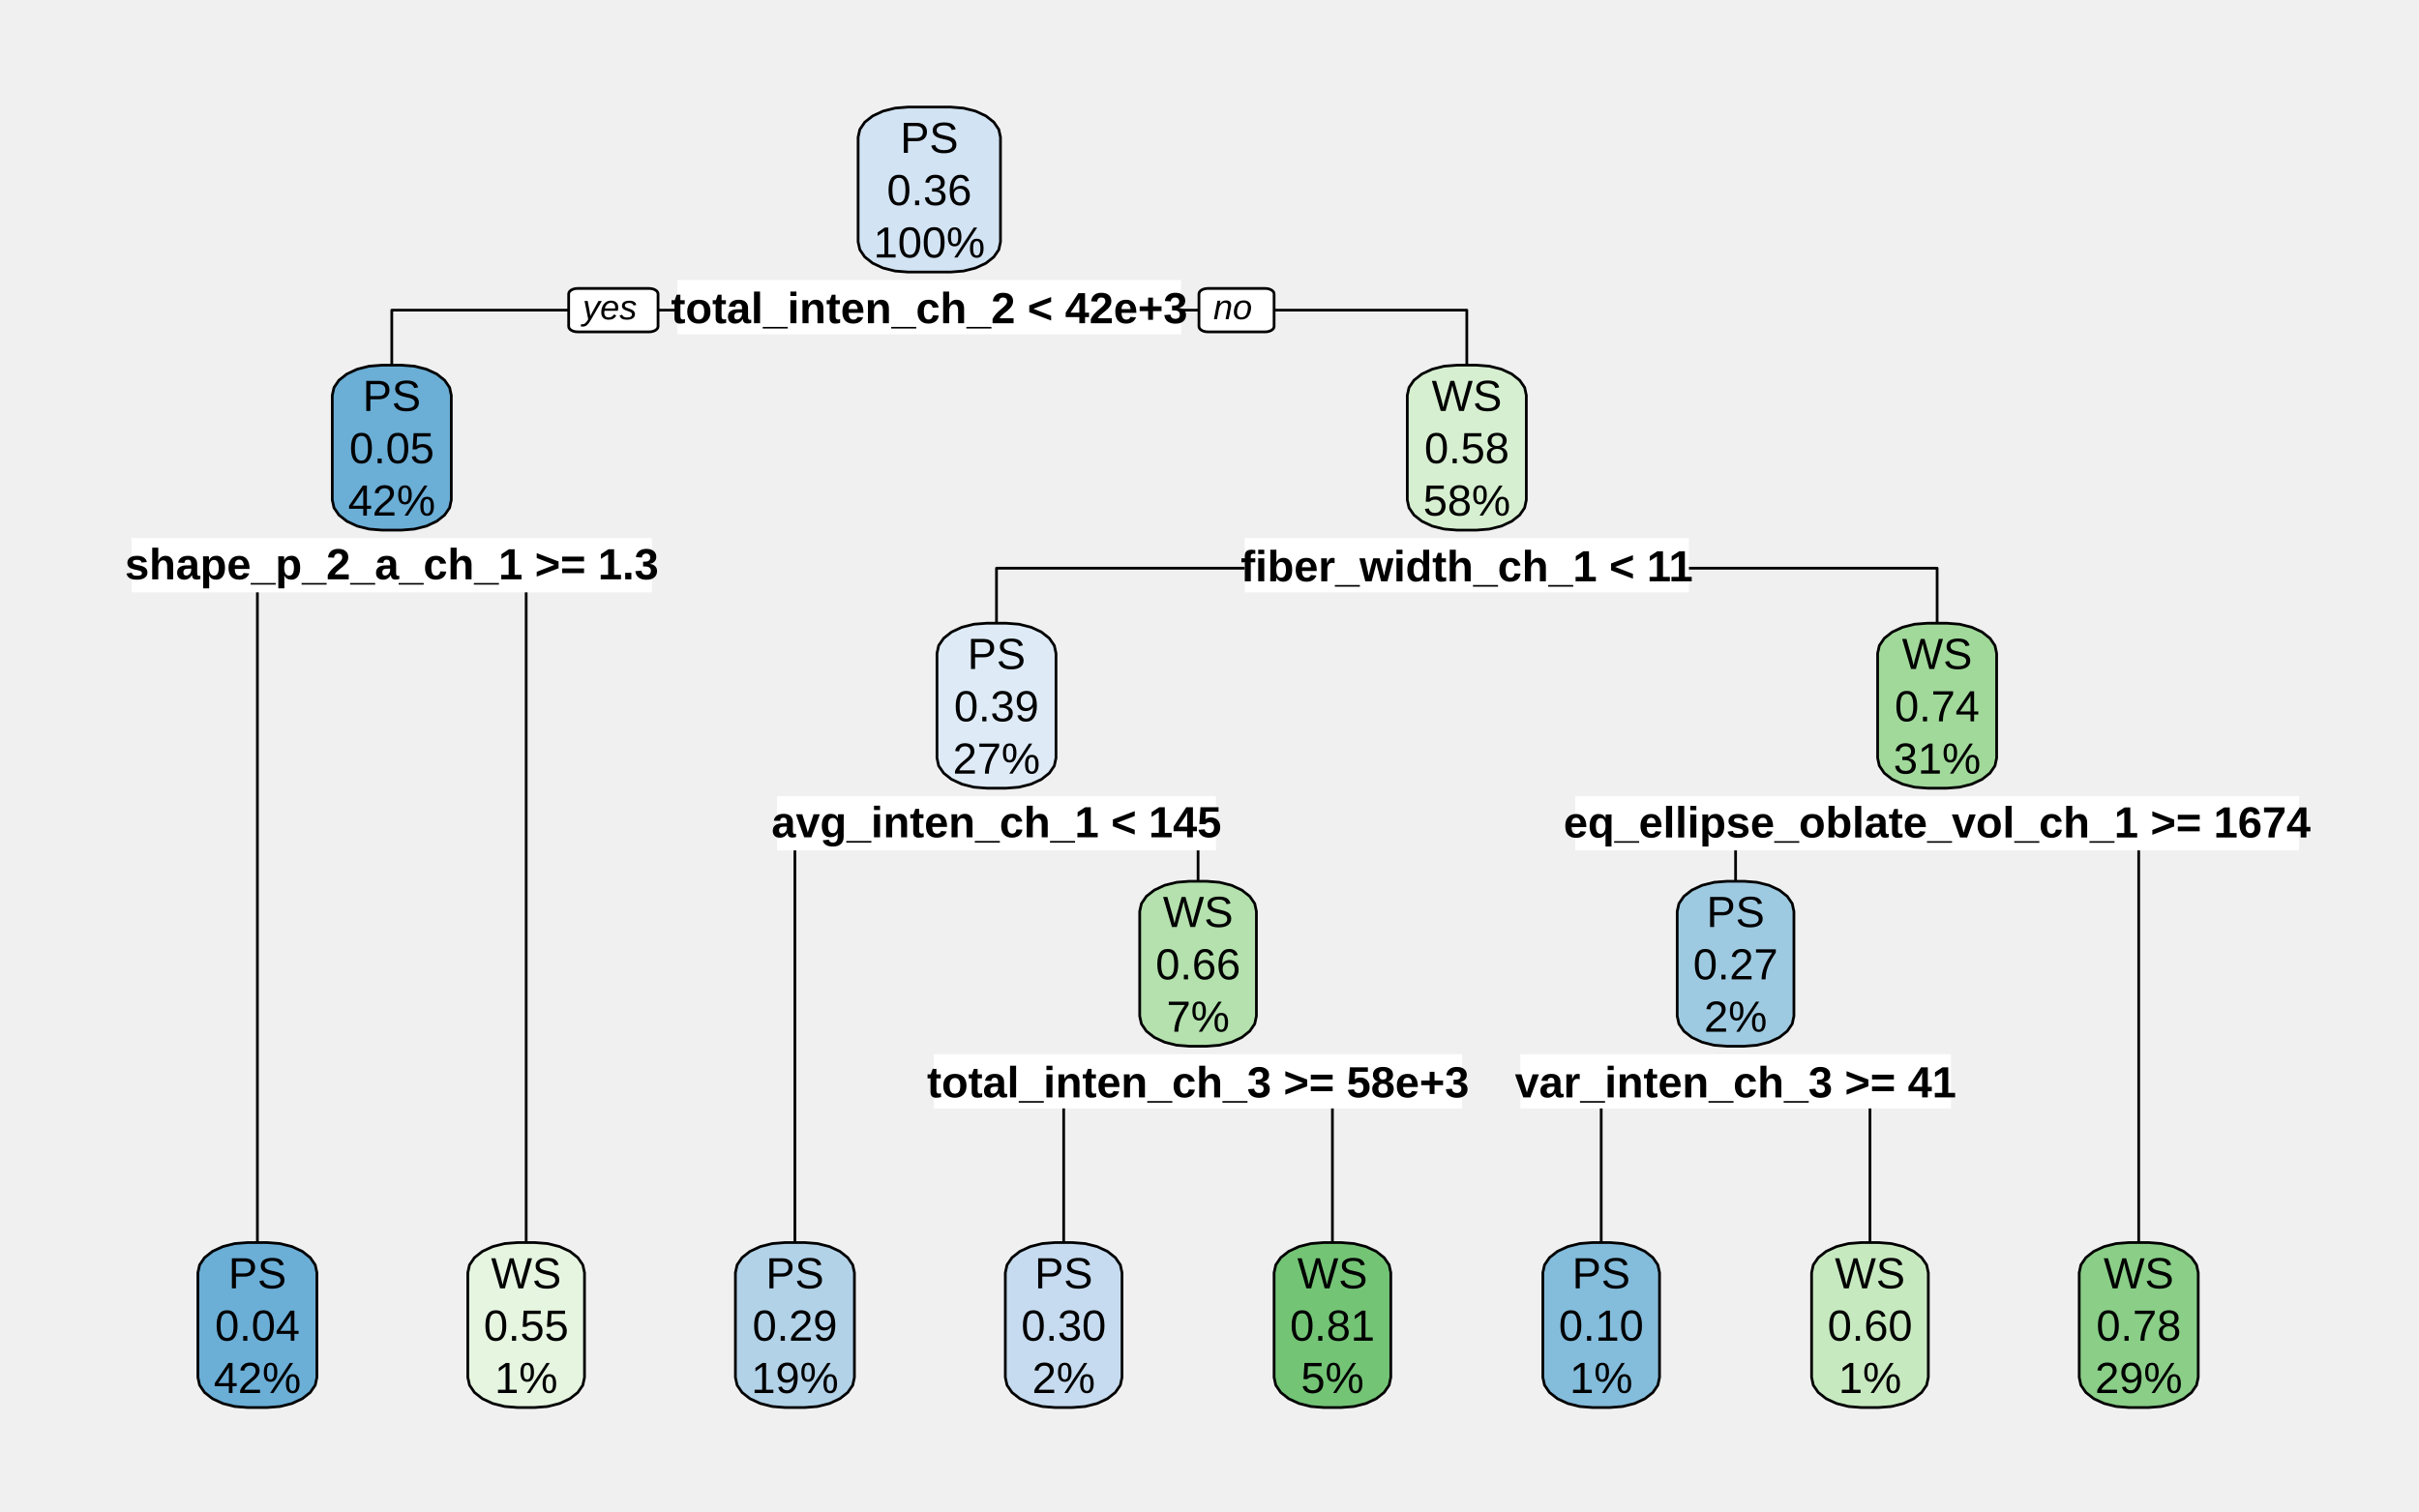
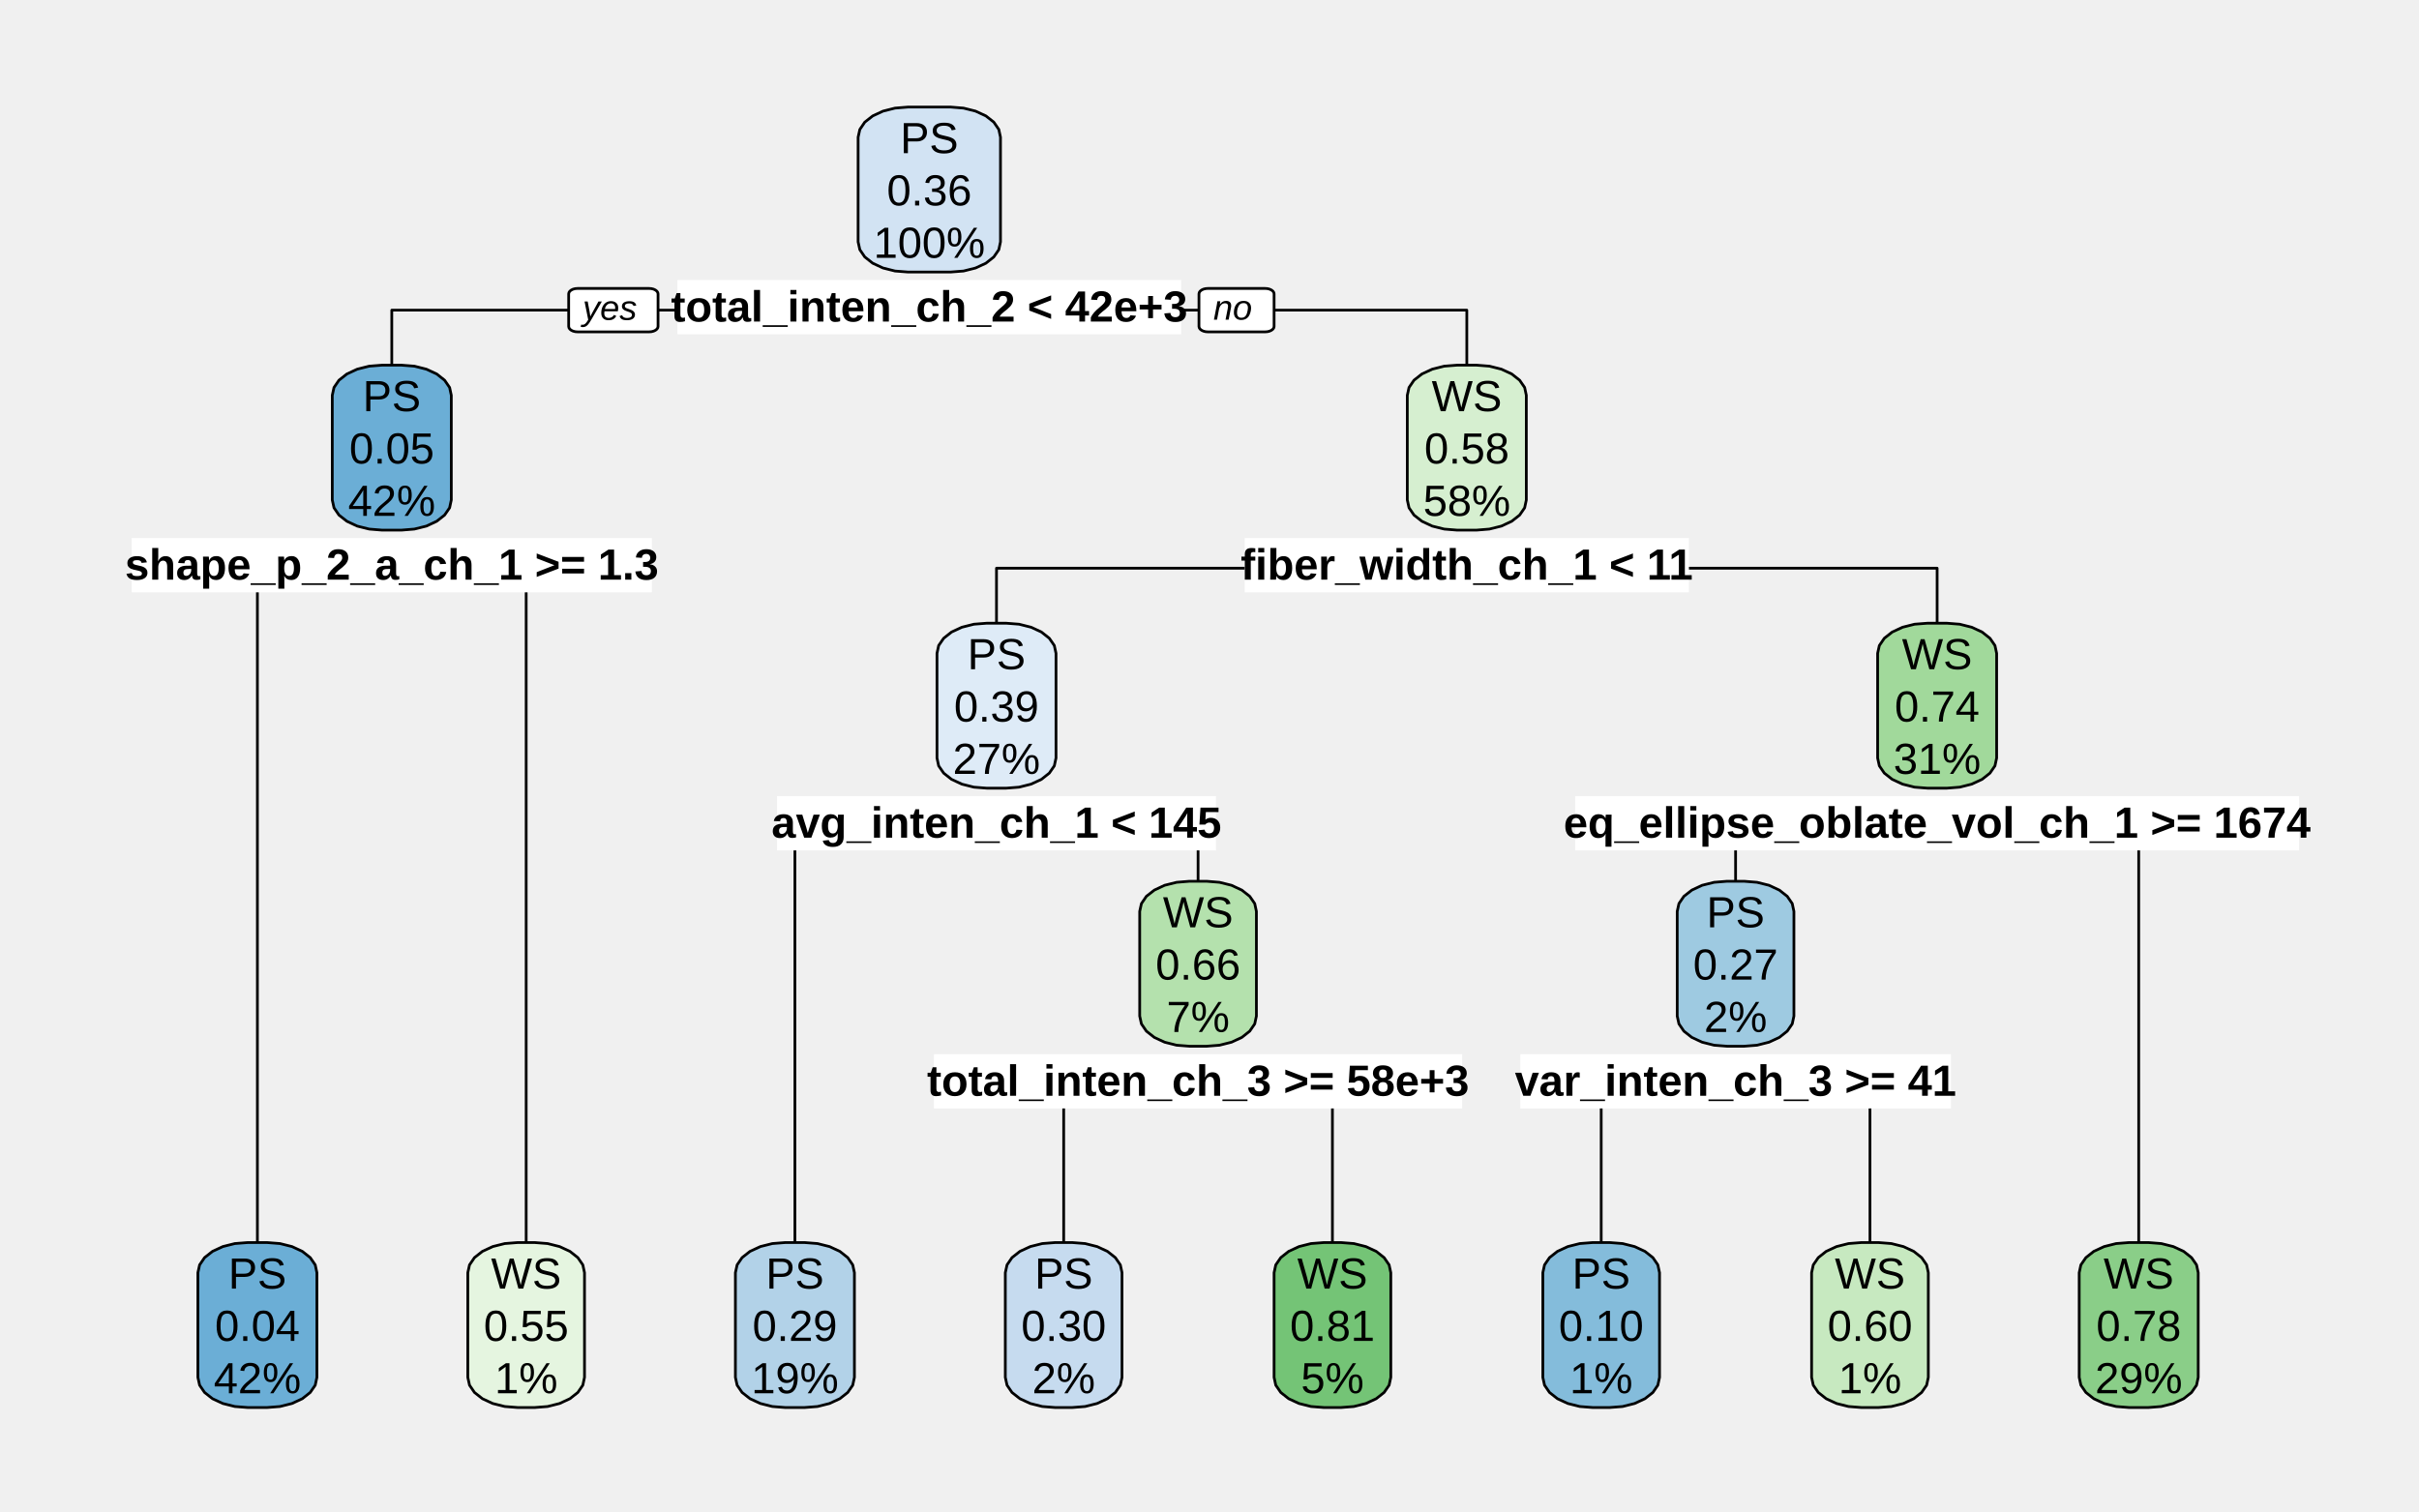
<svg xmlns="http://www.w3.org/2000/svg" class="svglite" width="576.00pt" height="360.00pt" viewBox="0 0 576.00 360.00">
  <defs>
    <style type="text/css">
    .svglite line, .svglite polyline, .svglite polygon, .svglite path, .svglite rect, .svglite circle {
      fill: none;
      stroke: #000000;
      stroke-linecap: round;
      stroke-linejoin: round;
      stroke-miterlimit: 10.00;
    }
  </style>
  </defs>
  <rect width="100%" height="100%" style="stroke: none; fill: none;" />
  <defs>
    <clipPath id="cpMC4wMHw1NzYuMDB8MC4wMHwzNjAuMDA=">
      <rect x="0.00" y="0.00" width="576.00" height="360.00" />
    </clipPath>
  </defs>
  <g clip-path="url(#cpMC4wMHw1NzYuMDB8MC4wMHwzNjAuMDA=)">
    <polyline points="93.29,86.97 93.29,73.87 221.28,73.87 " style="stroke-width: 0.65; stroke-linecap: butt;" />
    <polyline points="61.29,295.94 61.29,135.33 93.29,135.33 " style="stroke-width: 0.65; stroke-linecap: butt;" />
    <polyline points="125.29,295.94 125.29,135.33 93.29,135.33 " style="stroke-width: 0.65; stroke-linecap: butt;" />
    <polyline points="349.27,86.97 349.27,73.87 221.28,73.87 " style="stroke-width: 0.65; stroke-linecap: butt;" />
    <polyline points="237.28,148.43 237.28,135.33 349.27,135.33 " style="stroke-width: 0.65; stroke-linecap: butt;" />
    <polyline points="189.28,295.94 189.28,196.79 237.28,196.79 " style="stroke-width: 0.65; stroke-linecap: butt;" />
    <polyline points="285.28,209.89 285.28,196.79 237.28,196.79 " style="stroke-width: 0.65; stroke-linecap: butt;" />
    <polyline points="253.28,295.94 253.28,258.26 285.28,258.26 " style="stroke-width: 0.65; stroke-linecap: butt;" />
    <polyline points="317.27,295.94 317.27,258.26 285.28,258.26 " style="stroke-width: 0.65; stroke-linecap: butt;" />
    <polyline points="461.26,148.43 461.26,135.33 349.27,135.33 " style="stroke-width: 0.65; stroke-linecap: butt;" />
    <polyline points="413.27,209.89 413.27,196.79 461.26,196.79 " style="stroke-width: 0.65; stroke-linecap: butt;" />
    <polyline points="381.27,295.94 381.27,258.26 413.27,258.26 " style="stroke-width: 0.65; stroke-linecap: butt;" />
    <polyline points="445.27,295.94 445.27,258.26 413.27,258.26 " style="stroke-width: 0.65; stroke-linecap: butt;" />
    <polyline points="509.26,295.94 509.26,196.79 461.26,196.79 " style="stroke-width: 0.65; stroke-linecap: butt;" />
    <polygon points="161.30,79.61 161.30,66.69 281.26,66.69 281.26,79.61 161.30,79.61 " style="stroke-width: 0.65; stroke: none; fill: #FFFFFF;" />
    <polygon points="31.36,141.08 31.36,128.15 155.22,128.15 155.22,141.08 31.36,141.08 " style="stroke-width: 0.65; stroke: none; fill: #FFFFFF;" />
    <polygon points="296.38,141.08 296.38,128.15 402.16,128.15 402.16,141.08 296.38,141.08 " style="stroke-width: 0.65; stroke: none; fill: #FFFFFF;" />
    <polygon points="185.02,202.54 185.02,189.61 289.54,189.61 289.54,202.54 185.02,202.54 " style="stroke-width: 0.65; stroke: none; fill: #FFFFFF;" />
    <polygon points="222.38,264.00 222.38,251.08 348.17,251.08 348.17,264.00 222.38,264.00 " style="stroke-width: 0.65; stroke: none; fill: #FFFFFF;" />
    <polygon points="375.08,202.54 375.08,189.61 547.45,189.61 547.45,202.54 375.08,202.54 " style="stroke-width: 0.65; stroke: none; fill: #FFFFFF;" />
    <polygon points="362.00,264.00 362.00,251.08 464.54,251.08 464.54,264.00 362.00,264.00 " style="stroke-width: 0.65; stroke: none; fill: #FFFFFF;" />
-     <text x="221.28" y="76.98" text-anchor="middle" style="font-size: 10.39px; font-weight: bold; font-family: Arial;" textLength="122.80px" lengthAdjust="spacingAndGlyphs">total_inten_ch_2 &lt; 42e+3</text>
-     <text x="93.29" y="137.97" text-anchor="middle" style="font-size: 10.39px; font-weight: bold; font-family: Arial;" textLength="126.85px" lengthAdjust="spacingAndGlyphs">shape_p_2_a_ch_1 &gt;= 1.3</text>
-     <text x="349.27" y="138.46" text-anchor="middle" style="font-size: 10.39px; font-weight: bold; font-family: Arial;" textLength="108.09px" lengthAdjust="spacingAndGlyphs">fiber_width_ch_1 &lt; 11</text>
-     <text x="237.28" y="199.42" text-anchor="middle" style="font-size: 10.39px; font-weight: bold; font-family: Arial;" textLength="106.94px" lengthAdjust="spacingAndGlyphs">avg_inten_ch_1 &lt; 145</text>
-     <text x="285.28" y="261.36" text-anchor="middle" style="font-size: 10.39px; font-weight: bold; font-family: Arial;" textLength="128.86px" lengthAdjust="spacingAndGlyphs">total_inten_ch_3 &gt;= 58e+3</text>
-     <text x="461.26" y="199.46" text-anchor="middle" style="font-size: 10.39px; font-weight: bold; font-family: Arial;" textLength="177.57px" lengthAdjust="spacingAndGlyphs">eq_ellipse_oblate_vol_ch_1 &gt;= 1674</text>
-     <text x="413.27" y="261.36" text-anchor="middle" style="font-size: 10.39px; font-weight: bold; font-family: Arial;" textLength="104.94px" lengthAdjust="spacingAndGlyphs">var_inten_ch_3 &gt;= 41</text>
+     <text x="221.28" y="76.59" text-anchor="middle" style="font-size: 10.39px; font-weight: bold; font-family: Liberation Sans;" textLength="147.57px" lengthAdjust="spacingAndGlyphs">total_inten_ch_2 &lt; 42e+3</text>
+     <text x="93.29" y="138.05" text-anchor="middle" style="font-size: 10.39px; font-weight: bold; font-family: Liberation Sans;" textLength="146.38px" lengthAdjust="spacingAndGlyphs">shape_p_2_a_ch_1 &gt;= 1.3</text>
+     <text x="349.27" y="138.05" text-anchor="middle" style="font-size: 10.39px; font-weight: bold; font-family: Liberation Sans;" textLength="127.27px" lengthAdjust="spacingAndGlyphs">fiber_width_ch_1 &lt; 11</text>
+     <text x="237.28" y="199.51" text-anchor="middle" style="font-size: 10.39px; font-weight: bold; font-family: Liberation Sans;" textLength="125.43px" lengthAdjust="spacingAndGlyphs">avg_inten_ch_1 &lt; 145</text>
+     <text x="285.28" y="260.98" text-anchor="middle" style="font-size: 10.39px; font-weight: bold; font-family: Liberation Sans;" textLength="156.26px" lengthAdjust="spacingAndGlyphs">total_inten_ch_3 &gt;= 58e+3</text>
+     <text x="461.26" y="199.51" text-anchor="middle" style="font-size: 10.39px; font-weight: bold; font-family: Liberation Sans;" textLength="207.58px" lengthAdjust="spacingAndGlyphs">eq_ellipse_oblate_vol_ch_1 &gt;= 1674</text>
+     <text x="413.27" y="260.98" text-anchor="middle" style="font-size: 10.39px; font-weight: bold; font-family: Liberation Sans;" textLength="124.59px" lengthAdjust="spacingAndGlyphs">var_inten_ch_3 &gt;= 41</text>
    <polygon points="204.33,32.68 204.74,30.83 205.92,29.09 207.81,27.61 210.26,26.47 213.12,25.75 216.19,25.50 226.37,25.50 229.44,25.75 232.30,26.47 234.76,27.61 236.64,29.09 237.83,30.83 238.23,32.68 238.23,57.61 237.83,59.47 236.64,61.20 234.76,62.69 232.30,63.83 229.44,64.55 226.37,64.79 216.19,64.79 213.12,64.55 210.26,63.83 207.81,62.69 205.92,61.20 204.74,59.47 204.33,57.61 " style="stroke-width: 0.65; fill: #D2E3F3;" />
    <polygon points="79.12,94.15 79.53,92.29 80.71,90.56 82.60,89.07 85.05,87.93 87.91,87.21 90.98,86.97 95.60,86.97 98.67,87.21 101.53,87.93 103.99,89.07 105.87,90.56 107.06,92.29 107.46,94.15 107.46,119.08 107.06,120.94 105.87,122.67 103.99,124.15 101.53,125.30 98.67,126.01 95.60,126.26 90.98,126.26 87.91,126.01 85.05,125.30 82.60,124.15 80.71,122.67 79.53,120.94 79.12,119.08 " style="stroke-width: 0.65; fill: #6BAED6;" />
    <polygon points="47.12,303.12 47.53,301.26 48.71,299.53 50.60,298.04 53.05,296.90 55.92,296.18 58.99,295.94 63.60,295.94 66.67,296.18 69.53,296.90 71.99,298.04 73.87,299.53 75.06,301.26 75.46,303.12 75.46,328.05 75.06,329.91 73.87,331.64 71.99,333.13 69.53,334.27 66.67,334.99 63.60,335.23 58.99,335.23 55.92,334.99 53.05,334.27 50.60,333.13 48.71,331.64 47.53,329.91 47.12,328.05 " style="stroke-width: 0.65; fill: #6BAED6;" />
    <polygon points="111.39,303.12 111.80,301.26 112.98,299.53 114.87,298.04 117.32,296.90 120.19,296.18 123.26,295.94 127.32,295.94 130.39,296.18 133.25,296.90 135.71,298.04 137.59,299.53 138.78,301.26 139.18,303.12 139.18,328.05 138.78,329.91 137.59,331.64 135.71,333.13 133.25,334.27 130.39,334.99 127.32,335.23 123.26,335.23 120.19,334.99 117.32,334.27 114.87,333.13 112.98,331.64 111.80,329.91 111.39,328.05 " style="stroke-width: 0.65; fill: #E5F5E0;" />
    <polygon points="335.10,94.15 335.51,92.29 336.69,90.56 338.58,89.07 341.03,87.93 343.89,87.21 346.96,86.97 351.58,86.97 354.65,87.21 357.51,87.93 359.97,89.07 361.85,90.56 363.04,92.29 363.44,94.15 363.44,119.08 363.04,120.94 361.85,122.67 359.97,124.15 357.51,125.30 354.65,126.01 351.58,126.26 346.96,126.26 343.89,126.01 341.03,125.30 338.58,124.15 336.69,122.67 335.51,120.94 335.10,119.08 " style="stroke-width: 0.65; fill: #D6EFD0;" />
    <polygon points="223.11,155.61 223.51,153.75 224.70,152.02 226.58,150.53 229.04,149.39 231.90,148.67 234.97,148.43 239.59,148.43 242.66,148.67 245.52,149.39 247.98,150.53 249.86,152.02 251.05,153.75 251.45,155.61 251.45,180.54 251.05,182.40 249.86,184.13 247.98,185.62 245.52,186.76 242.66,187.48 239.59,187.72 234.97,187.72 231.90,187.48 229.04,186.76 226.58,185.62 224.70,184.13 223.51,182.40 223.11,180.54 " style="stroke-width: 0.65; fill: #DEEBF7;" />
    <polygon points="175.11,303.12 175.52,301.26 176.70,299.53 178.59,298.04 181.05,296.90 183.91,296.18 186.98,295.94 191.59,295.94 194.66,296.18 197.52,296.90 199.98,298.04 201.86,299.53 203.05,301.26 203.45,303.12 203.45,328.05 203.05,329.91 201.86,331.64 199.98,333.13 197.52,334.27 194.66,334.99 191.59,335.23 186.98,335.23 183.91,334.99 181.05,334.27 178.59,333.13 176.70,331.64 175.52,329.91 175.11,328.05 " style="stroke-width: 0.65; fill: #B2D2E8;" />
    <polygon points="271.38,217.07 271.79,215.21 272.97,213.48 274.86,212.00 277.31,210.85 280.17,210.14 283.24,209.89 287.31,209.89 290.38,210.14 293.24,210.85 295.70,212.00 297.58,213.48 298.77,215.21 299.17,217.07 299.17,242.00 298.77,243.86 297.58,245.59 295.70,247.08 293.24,248.22 290.38,248.94 287.31,249.18 283.24,249.18 280.17,248.94 277.31,248.22 274.86,247.08 272.97,245.59 271.79,243.86 271.38,242.00 " style="stroke-width: 0.65; fill: #B4E1AD;" />
    <polygon points="239.38,303.12 239.79,301.26 240.97,299.53 242.86,298.04 245.32,296.90 248.18,296.18 251.25,295.94 255.31,295.94 258.38,296.18 261.24,296.90 263.70,298.04 265.58,299.53 266.77,301.26 267.17,303.12 267.17,328.05 266.77,329.91 265.58,331.64 263.70,333.13 261.24,334.27 258.38,334.99 255.31,335.23 251.25,335.23 248.18,334.99 245.32,334.27 242.86,333.13 240.97,331.64 239.79,329.91 239.38,328.05 " style="stroke-width: 0.65; fill: #C6DBEF;" />
    <polygon points="303.38,303.12 303.78,301.26 304.97,299.53 306.85,298.04 309.31,296.90 312.17,296.18 315.24,295.94 319.31,295.94 322.38,296.18 325.24,296.90 327.70,298.04 329.58,299.53 330.77,301.26 331.17,303.12 331.17,328.05 330.77,329.91 329.58,331.64 327.70,333.13 325.24,334.27 322.38,334.99 319.31,335.23 315.24,335.23 312.17,334.99 309.31,334.27 306.85,333.13 304.97,331.64 303.78,329.91 303.38,328.05 " style="stroke-width: 0.65; fill: #74C476;" />
    <polygon points="447.09,155.61 447.50,153.75 448.68,152.02 450.57,150.53 453.03,149.39 455.89,148.67 458.96,148.43 463.57,148.43 466.64,148.67 469.50,149.39 471.96,150.53 473.84,152.02 475.03,153.75 475.43,155.61 475.43,180.54 475.03,182.40 473.84,184.13 471.96,185.62 469.50,186.76 466.64,187.48 463.57,187.72 458.96,187.72 455.89,187.48 453.03,186.76 450.57,185.62 448.68,184.13 447.50,182.40 447.09,180.54 " style="stroke-width: 0.65; fill: #A1D99B;" />
    <polygon points="399.37,217.07 399.78,215.21 400.96,213.48 402.85,212.00 405.30,210.85 408.16,210.14 411.24,209.89 415.30,209.89 418.37,210.14 421.23,210.85 423.69,212.00 425.57,213.48 426.76,215.21 427.16,217.07 427.16,242.00 426.76,243.86 425.57,245.59 423.69,247.08 421.23,248.22 418.37,248.94 415.30,249.18 411.24,249.18 408.16,248.94 405.30,248.22 402.85,247.08 400.96,245.59 399.78,243.86 399.37,242.00 " style="stroke-width: 0.65; fill: #9ECAE1;" />
    <polygon points="367.37,303.12 367.78,301.26 368.96,299.53 370.85,298.04 373.31,296.90 376.17,296.18 379.24,295.94 383.30,295.94 386.37,296.18 389.23,296.90 391.69,298.04 393.58,299.53 394.76,301.26 395.16,303.12 395.16,328.05 394.76,329.91 393.58,331.64 391.69,333.13 389.23,334.27 386.37,334.99 383.30,335.23 379.24,335.23 376.17,334.99 373.31,334.27 370.85,333.13 368.96,331.64 367.78,329.91 367.37,328.05 " style="stroke-width: 0.65; fill: #84BCDB;" />
    <polygon points="431.37,303.12 431.77,301.26 432.96,299.53 434.84,298.04 437.30,296.90 440.16,296.18 443.23,295.94 447.30,295.94 450.37,296.18 453.23,296.90 455.69,298.04 457.57,299.53 458.76,301.26 459.16,303.12 459.16,328.05 458.76,329.91 457.57,331.64 455.69,333.13 453.23,334.27 450.37,334.99 447.30,335.23 443.23,335.23 440.16,334.99 437.30,334.27 434.84,333.13 432.96,331.64 431.77,329.91 431.37,328.05 " style="stroke-width: 0.65; fill: #C7E9C0;" />
    <polygon points="495.09,303.12 495.49,301.26 496.68,299.53 498.56,298.04 501.02,296.90 503.88,296.18 506.95,295.94 511.57,295.94 514.64,296.18 517.50,296.90 519.96,298.04 521.84,299.53 523.03,301.26 523.43,303.12 523.43,328.05 523.03,329.91 521.84,331.64 519.96,333.13 517.50,334.27 514.64,334.99 511.57,335.23 506.95,335.23 503.88,334.99 501.02,334.27 498.56,333.13 496.68,331.64 495.49,329.91 495.09,328.05 " style="stroke-width: 0.65; fill: #8ACE88;" />
-     <text x="221.28" y="36.41" text-anchor="middle" style="font-size: 10.39px; font-family: Arial;" textLength="13.84px" lengthAdjust="spacingAndGlyphs">PS</text>
-     <text x="221.28" y="48.87" text-anchor="middle" style="font-size: 10.39px; font-family: Arial;" textLength="20.18px" lengthAdjust="spacingAndGlyphs">0.36</text>
-     <text x="221.28" y="61.34" text-anchor="middle" style="font-size: 10.39px; font-family: Arial;" textLength="26.52px" lengthAdjust="spacingAndGlyphs">100%</text>
-     <text x="93.29" y="97.87" text-anchor="middle" style="font-size: 10.39px; font-family: Arial;" textLength="13.84px" lengthAdjust="spacingAndGlyphs">PS</text>
-     <text x="93.29" y="110.33" text-anchor="middle" style="font-size: 10.39px; font-family: Arial;" textLength="20.18px" lengthAdjust="spacingAndGlyphs">0.05</text>
-     <text x="93.29" y="122.80" text-anchor="middle" style="font-size: 10.39px; font-family: Arial;" textLength="20.76px" lengthAdjust="spacingAndGlyphs">42%</text>
-     <text x="61.29" y="306.84" text-anchor="middle" style="font-size: 10.39px; font-family: Arial;" textLength="13.84px" lengthAdjust="spacingAndGlyphs">PS</text>
-     <text x="61.29" y="319.31" text-anchor="middle" style="font-size: 10.39px; font-family: Arial;" textLength="20.18px" lengthAdjust="spacingAndGlyphs">0.04</text>
-     <text x="61.29" y="331.77" text-anchor="middle" style="font-size: 10.39px; font-family: Arial;" textLength="20.76px" lengthAdjust="spacingAndGlyphs">42%</text>
-     <text x="125.29" y="306.84" text-anchor="middle" style="font-size: 10.39px; font-family: Arial;" textLength="16.71px" lengthAdjust="spacingAndGlyphs">WS</text>
-     <text x="125.29" y="319.31" text-anchor="middle" style="font-size: 10.39px; font-family: Arial;" textLength="20.18px" lengthAdjust="spacingAndGlyphs">0.55</text>
-     <text x="125.29" y="331.77" text-anchor="middle" style="font-size: 10.39px; font-family: Arial;" textLength="14.99px" lengthAdjust="spacingAndGlyphs">1%</text>
-     <text x="349.27" y="97.87" text-anchor="middle" style="font-size: 10.39px; font-family: Arial;" textLength="16.71px" lengthAdjust="spacingAndGlyphs">WS</text>
-     <text x="349.27" y="110.33" text-anchor="middle" style="font-size: 10.39px; font-family: Arial;" textLength="20.18px" lengthAdjust="spacingAndGlyphs">0.58</text>
-     <text x="349.27" y="122.80" text-anchor="middle" style="font-size: 10.39px; font-family: Arial;" textLength="20.76px" lengthAdjust="spacingAndGlyphs">58%</text>
-     <text x="237.28" y="159.33" text-anchor="middle" style="font-size: 10.39px; font-family: Arial;" textLength="13.84px" lengthAdjust="spacingAndGlyphs">PS</text>
-     <text x="237.28" y="171.80" text-anchor="middle" style="font-size: 10.39px; font-family: Arial;" textLength="20.18px" lengthAdjust="spacingAndGlyphs">0.39</text>
-     <text x="237.28" y="184.26" text-anchor="middle" style="font-size: 10.39px; font-family: Arial;" textLength="20.76px" lengthAdjust="spacingAndGlyphs">27%</text>
-     <text x="189.28" y="306.84" text-anchor="middle" style="font-size: 10.39px; font-family: Arial;" textLength="13.84px" lengthAdjust="spacingAndGlyphs">PS</text>
-     <text x="189.28" y="319.31" text-anchor="middle" style="font-size: 10.39px; font-family: Arial;" textLength="20.18px" lengthAdjust="spacingAndGlyphs">0.29</text>
-     <text x="189.28" y="331.77" text-anchor="middle" style="font-size: 10.39px; font-family: Arial;" textLength="20.76px" lengthAdjust="spacingAndGlyphs">19%</text>
-     <text x="285.28" y="220.79" text-anchor="middle" style="font-size: 10.39px; font-family: Arial;" textLength="16.71px" lengthAdjust="spacingAndGlyphs">WS</text>
-     <text x="285.28" y="233.26" text-anchor="middle" style="font-size: 10.39px; font-family: Arial;" textLength="20.18px" lengthAdjust="spacingAndGlyphs">0.66</text>
-     <text x="285.28" y="245.72" text-anchor="middle" style="font-size: 10.39px; font-family: Arial;" textLength="14.99px" lengthAdjust="spacingAndGlyphs">7%</text>
-     <text x="253.28" y="306.84" text-anchor="middle" style="font-size: 10.39px; font-family: Arial;" textLength="13.84px" lengthAdjust="spacingAndGlyphs">PS</text>
-     <text x="253.28" y="319.31" text-anchor="middle" style="font-size: 10.39px; font-family: Arial;" textLength="20.18px" lengthAdjust="spacingAndGlyphs">0.30</text>
-     <text x="253.28" y="331.77" text-anchor="middle" style="font-size: 10.39px; font-family: Arial;" textLength="14.99px" lengthAdjust="spacingAndGlyphs">2%</text>
-     <text x="317.27" y="306.84" text-anchor="middle" style="font-size: 10.39px; font-family: Arial;" textLength="16.71px" lengthAdjust="spacingAndGlyphs">WS</text>
-     <text x="317.27" y="319.31" text-anchor="middle" style="font-size: 10.39px; font-family: Arial;" textLength="20.18px" lengthAdjust="spacingAndGlyphs">0.81</text>
-     <text x="317.27" y="331.77" text-anchor="middle" style="font-size: 10.39px; font-family: Arial;" textLength="14.99px" lengthAdjust="spacingAndGlyphs">5%</text>
-     <text x="461.26" y="159.33" text-anchor="middle" style="font-size: 10.39px; font-family: Arial;" textLength="16.71px" lengthAdjust="spacingAndGlyphs">WS</text>
-     <text x="461.26" y="171.80" text-anchor="middle" style="font-size: 10.39px; font-family: Arial;" textLength="20.18px" lengthAdjust="spacingAndGlyphs">0.74</text>
-     <text x="461.26" y="184.26" text-anchor="middle" style="font-size: 10.39px; font-family: Arial;" textLength="20.76px" lengthAdjust="spacingAndGlyphs">31%</text>
-     <text x="413.27" y="220.79" text-anchor="middle" style="font-size: 10.39px; font-family: Arial;" textLength="13.84px" lengthAdjust="spacingAndGlyphs">PS</text>
-     <text x="413.27" y="233.26" text-anchor="middle" style="font-size: 10.39px; font-family: Arial;" textLength="20.18px" lengthAdjust="spacingAndGlyphs">0.27</text>
-     <text x="413.27" y="245.72" text-anchor="middle" style="font-size: 10.39px; font-family: Arial;" textLength="14.99px" lengthAdjust="spacingAndGlyphs">2%</text>
-     <text x="381.27" y="306.84" text-anchor="middle" style="font-size: 10.39px; font-family: Arial;" textLength="13.84px" lengthAdjust="spacingAndGlyphs">PS</text>
-     <text x="381.27" y="319.31" text-anchor="middle" style="font-size: 10.39px; font-family: Arial;" textLength="20.18px" lengthAdjust="spacingAndGlyphs">0.10</text>
-     <text x="381.27" y="331.77" text-anchor="middle" style="font-size: 10.39px; font-family: Arial;" textLength="14.99px" lengthAdjust="spacingAndGlyphs">1%</text>
-     <text x="445.27" y="306.84" text-anchor="middle" style="font-size: 10.39px; font-family: Arial;" textLength="16.71px" lengthAdjust="spacingAndGlyphs">WS</text>
-     <text x="445.27" y="319.31" text-anchor="middle" style="font-size: 10.39px; font-family: Arial;" textLength="20.18px" lengthAdjust="spacingAndGlyphs">0.60</text>
-     <text x="445.27" y="331.77" text-anchor="middle" style="font-size: 10.39px; font-family: Arial;" textLength="14.99px" lengthAdjust="spacingAndGlyphs">1%</text>
-     <text x="509.26" y="306.84" text-anchor="middle" style="font-size: 10.39px; font-family: Arial;" textLength="16.71px" lengthAdjust="spacingAndGlyphs">WS</text>
-     <text x="509.26" y="319.31" text-anchor="middle" style="font-size: 10.39px; font-family: Arial;" textLength="20.18px" lengthAdjust="spacingAndGlyphs">0.78</text>
-     <text x="509.26" y="331.77" text-anchor="middle" style="font-size: 10.39px; font-family: Arial;" textLength="20.76px" lengthAdjust="spacingAndGlyphs">29%</text>
+     <text x="221.28" y="36.47" text-anchor="middle" style="font-size: 10.39px; font-family: Liberation Sans;" textLength="12.84px" lengthAdjust="spacingAndGlyphs">PS</text>
+     <text x="221.28" y="48.93" text-anchor="middle" style="font-size: 10.39px; font-family: Liberation Sans;" textLength="23.10px" lengthAdjust="spacingAndGlyphs">0.36</text>
+     <text x="221.28" y="61.40" text-anchor="middle" style="font-size: 10.39px; font-family: Liberation Sans;" textLength="29.66px" lengthAdjust="spacingAndGlyphs">100%</text>
+     <text x="93.29" y="97.93" text-anchor="middle" style="font-size: 10.39px; font-family: Liberation Sans;" textLength="12.84px" lengthAdjust="spacingAndGlyphs">PS</text>
+     <text x="93.29" y="110.40" text-anchor="middle" style="font-size: 10.39px; font-family: Liberation Sans;" textLength="23.10px" lengthAdjust="spacingAndGlyphs">0.05</text>
+     <text x="93.29" y="122.86" text-anchor="middle" style="font-size: 10.39px; font-family: Liberation Sans;" textLength="23.06px" lengthAdjust="spacingAndGlyphs">42%</text>
+     <text x="61.29" y="306.90" text-anchor="middle" style="font-size: 10.39px; font-family: Liberation Sans;" textLength="12.84px" lengthAdjust="spacingAndGlyphs">PS</text>
+     <text x="61.29" y="319.37" text-anchor="middle" style="font-size: 10.39px; font-family: Liberation Sans;" textLength="23.10px" lengthAdjust="spacingAndGlyphs">0.04</text>
+     <text x="61.29" y="331.83" text-anchor="middle" style="font-size: 10.39px; font-family: Liberation Sans;" textLength="23.06px" lengthAdjust="spacingAndGlyphs">42%</text>
+     <text x="125.29" y="306.90" text-anchor="middle" style="font-size: 10.39px; font-family: Liberation Sans;" textLength="16.85px" lengthAdjust="spacingAndGlyphs">WS</text>
+     <text x="125.29" y="319.37" text-anchor="middle" style="font-size: 10.39px; font-family: Liberation Sans;" textLength="23.10px" lengthAdjust="spacingAndGlyphs">0.55</text>
+     <text x="125.29" y="331.83" text-anchor="middle" style="font-size: 10.39px; font-family: Liberation Sans;" textLength="16.46px" lengthAdjust="spacingAndGlyphs">1%</text>
+     <text x="349.27" y="97.93" text-anchor="middle" style="font-size: 10.39px; font-family: Liberation Sans;" textLength="16.85px" lengthAdjust="spacingAndGlyphs">WS</text>
+     <text x="349.27" y="110.40" text-anchor="middle" style="font-size: 10.39px; font-family: Liberation Sans;" textLength="23.10px" lengthAdjust="spacingAndGlyphs">0.58</text>
+     <text x="349.27" y="122.86" text-anchor="middle" style="font-size: 10.39px; font-family: Liberation Sans;" textLength="23.06px" lengthAdjust="spacingAndGlyphs">58%</text>
+     <text x="237.28" y="159.39" text-anchor="middle" style="font-size: 10.39px; font-family: Liberation Sans;" textLength="12.84px" lengthAdjust="spacingAndGlyphs">PS</text>
+     <text x="237.28" y="171.86" text-anchor="middle" style="font-size: 10.39px; font-family: Liberation Sans;" textLength="23.10px" lengthAdjust="spacingAndGlyphs">0.39</text>
+     <text x="237.28" y="184.32" text-anchor="middle" style="font-size: 10.39px; font-family: Liberation Sans;" textLength="23.06px" lengthAdjust="spacingAndGlyphs">27%</text>
+     <text x="189.28" y="306.90" text-anchor="middle" style="font-size: 10.39px; font-family: Liberation Sans;" textLength="12.84px" lengthAdjust="spacingAndGlyphs">PS</text>
+     <text x="189.28" y="319.37" text-anchor="middle" style="font-size: 10.39px; font-family: Liberation Sans;" textLength="23.10px" lengthAdjust="spacingAndGlyphs">0.29</text>
+     <text x="189.28" y="331.83" text-anchor="middle" style="font-size: 10.39px; font-family: Liberation Sans;" textLength="23.06px" lengthAdjust="spacingAndGlyphs">19%</text>
+     <text x="285.28" y="220.86" text-anchor="middle" style="font-size: 10.39px; font-family: Liberation Sans;" textLength="16.85px" lengthAdjust="spacingAndGlyphs">WS</text>
+     <text x="285.28" y="233.32" text-anchor="middle" style="font-size: 10.39px; font-family: Liberation Sans;" textLength="23.10px" lengthAdjust="spacingAndGlyphs">0.66</text>
+     <text x="285.28" y="245.79" text-anchor="middle" style="font-size: 10.39px; font-family: Liberation Sans;" textLength="16.46px" lengthAdjust="spacingAndGlyphs">7%</text>
+     <text x="253.28" y="306.90" text-anchor="middle" style="font-size: 10.39px; font-family: Liberation Sans;" textLength="12.84px" lengthAdjust="spacingAndGlyphs">PS</text>
+     <text x="253.28" y="319.37" text-anchor="middle" style="font-size: 10.39px; font-family: Liberation Sans;" textLength="23.10px" lengthAdjust="spacingAndGlyphs">0.30</text>
+     <text x="253.28" y="331.83" text-anchor="middle" style="font-size: 10.39px; font-family: Liberation Sans;" textLength="16.46px" lengthAdjust="spacingAndGlyphs">2%</text>
+     <text x="317.27" y="306.90" text-anchor="middle" style="font-size: 10.39px; font-family: Liberation Sans;" textLength="16.85px" lengthAdjust="spacingAndGlyphs">WS</text>
+     <text x="317.27" y="319.37" text-anchor="middle" style="font-size: 10.39px; font-family: Liberation Sans;" textLength="23.10px" lengthAdjust="spacingAndGlyphs">0.81</text>
+     <text x="317.27" y="331.83" text-anchor="middle" style="font-size: 10.39px; font-family: Liberation Sans;" textLength="16.46px" lengthAdjust="spacingAndGlyphs">5%</text>
+     <text x="461.26" y="159.39" text-anchor="middle" style="font-size: 10.39px; font-family: Liberation Sans;" textLength="16.85px" lengthAdjust="spacingAndGlyphs">WS</text>
+     <text x="461.26" y="171.86" text-anchor="middle" style="font-size: 10.39px; font-family: Liberation Sans;" textLength="23.10px" lengthAdjust="spacingAndGlyphs">0.74</text>
+     <text x="461.26" y="184.32" text-anchor="middle" style="font-size: 10.39px; font-family: Liberation Sans;" textLength="23.06px" lengthAdjust="spacingAndGlyphs">31%</text>
+     <text x="413.27" y="220.86" text-anchor="middle" style="font-size: 10.39px; font-family: Liberation Sans;" textLength="12.84px" lengthAdjust="spacingAndGlyphs">PS</text>
+     <text x="413.27" y="233.32" text-anchor="middle" style="font-size: 10.39px; font-family: Liberation Sans;" textLength="23.10px" lengthAdjust="spacingAndGlyphs">0.27</text>
+     <text x="413.27" y="245.79" text-anchor="middle" style="font-size: 10.39px; font-family: Liberation Sans;" textLength="16.46px" lengthAdjust="spacingAndGlyphs">2%</text>
+     <text x="381.27" y="306.90" text-anchor="middle" style="font-size: 10.39px; font-family: Liberation Sans;" textLength="12.84px" lengthAdjust="spacingAndGlyphs">PS</text>
+     <text x="381.27" y="319.37" text-anchor="middle" style="font-size: 10.39px; font-family: Liberation Sans;" textLength="23.10px" lengthAdjust="spacingAndGlyphs">0.10</text>
+     <text x="381.27" y="331.83" text-anchor="middle" style="font-size: 10.39px; font-family: Liberation Sans;" textLength="16.46px" lengthAdjust="spacingAndGlyphs">1%</text>
+     <text x="445.27" y="306.90" text-anchor="middle" style="font-size: 10.39px; font-family: Liberation Sans;" textLength="16.85px" lengthAdjust="spacingAndGlyphs">WS</text>
+     <text x="445.27" y="319.37" text-anchor="middle" style="font-size: 10.39px; font-family: Liberation Sans;" textLength="23.10px" lengthAdjust="spacingAndGlyphs">0.60</text>
+     <text x="445.27" y="331.83" text-anchor="middle" style="font-size: 10.39px; font-family: Liberation Sans;" textLength="16.46px" lengthAdjust="spacingAndGlyphs">1%</text>
+     <text x="509.26" y="306.90" text-anchor="middle" style="font-size: 10.39px; font-family: Liberation Sans;" textLength="16.85px" lengthAdjust="spacingAndGlyphs">WS</text>
+     <text x="509.26" y="319.37" text-anchor="middle" style="font-size: 10.39px; font-family: Liberation Sans;" textLength="23.10px" lengthAdjust="spacingAndGlyphs">0.78</text>
+     <text x="509.26" y="331.83" text-anchor="middle" style="font-size: 10.39px; font-family: Liberation Sans;" textLength="23.06px" lengthAdjust="spacingAndGlyphs">29%</text>
    <polygon points="135.41,69.99 135.48,69.66 135.69,69.35 136.03,69.08 136.47,68.87 136.99,68.74 137.54,68.70 154.56,68.70 155.11,68.74 155.63,68.87 156.07,69.08 156.41,69.35 156.62,69.66 156.69,69.99 156.69,77.75 156.62,78.08 156.41,78.39 156.07,78.66 155.63,78.87 155.11,79.00 154.56,79.04 137.54,79.04 136.99,79.00 136.47,78.87 136.03,78.66 135.69,78.39 135.48,78.08 135.41,77.75 " style="stroke-width: 0.65; fill: #FFFFFF;" />
    <polygon points="285.49,69.99 285.56,69.66 285.77,69.35 286.11,69.08 286.55,68.87 287.07,68.74 287.62,68.70 301.25,68.70 301.80,68.74 302.31,68.87 302.76,69.08 303.10,69.35 303.31,69.66 303.38,69.99 303.38,77.75 303.31,78.08 303.10,78.39 302.76,78.66 302.31,78.87 301.80,79.00 301.25,79.04 287.62,79.04 287.07,79.00 286.55,78.87 286.11,78.66 285.77,78.39 285.56,78.08 285.49,77.75 " style="stroke-width: 0.65; fill: #FFFFFF;" />
-     <text x="145.20" y="76.07" text-anchor="middle" style="font-size: 8.31px; font-style: italic; font-family: Arial;" textLength="12.91px" lengthAdjust="spacingAndGlyphs">yes</text>
-     <text x="293.54" y="76.02" text-anchor="middle" style="font-size: 8.31px; font-style: italic; font-family: Arial;" textLength="9.23px" lengthAdjust="spacingAndGlyphs">no</text>
+     <text x="145.20" y="76.19" text-anchor="middle" style="font-size: 8.31px; font-style: italic; font-family: Liberation Sans;" textLength="14.34px" lengthAdjust="spacingAndGlyphs">yes</text>
+     <text x="293.54" y="76.13" text-anchor="middle" style="font-size: 8.31px; font-style: italic; font-family: Liberation Sans;" textLength="10.33px" lengthAdjust="spacingAndGlyphs">no</text>
  </g>
</svg>
